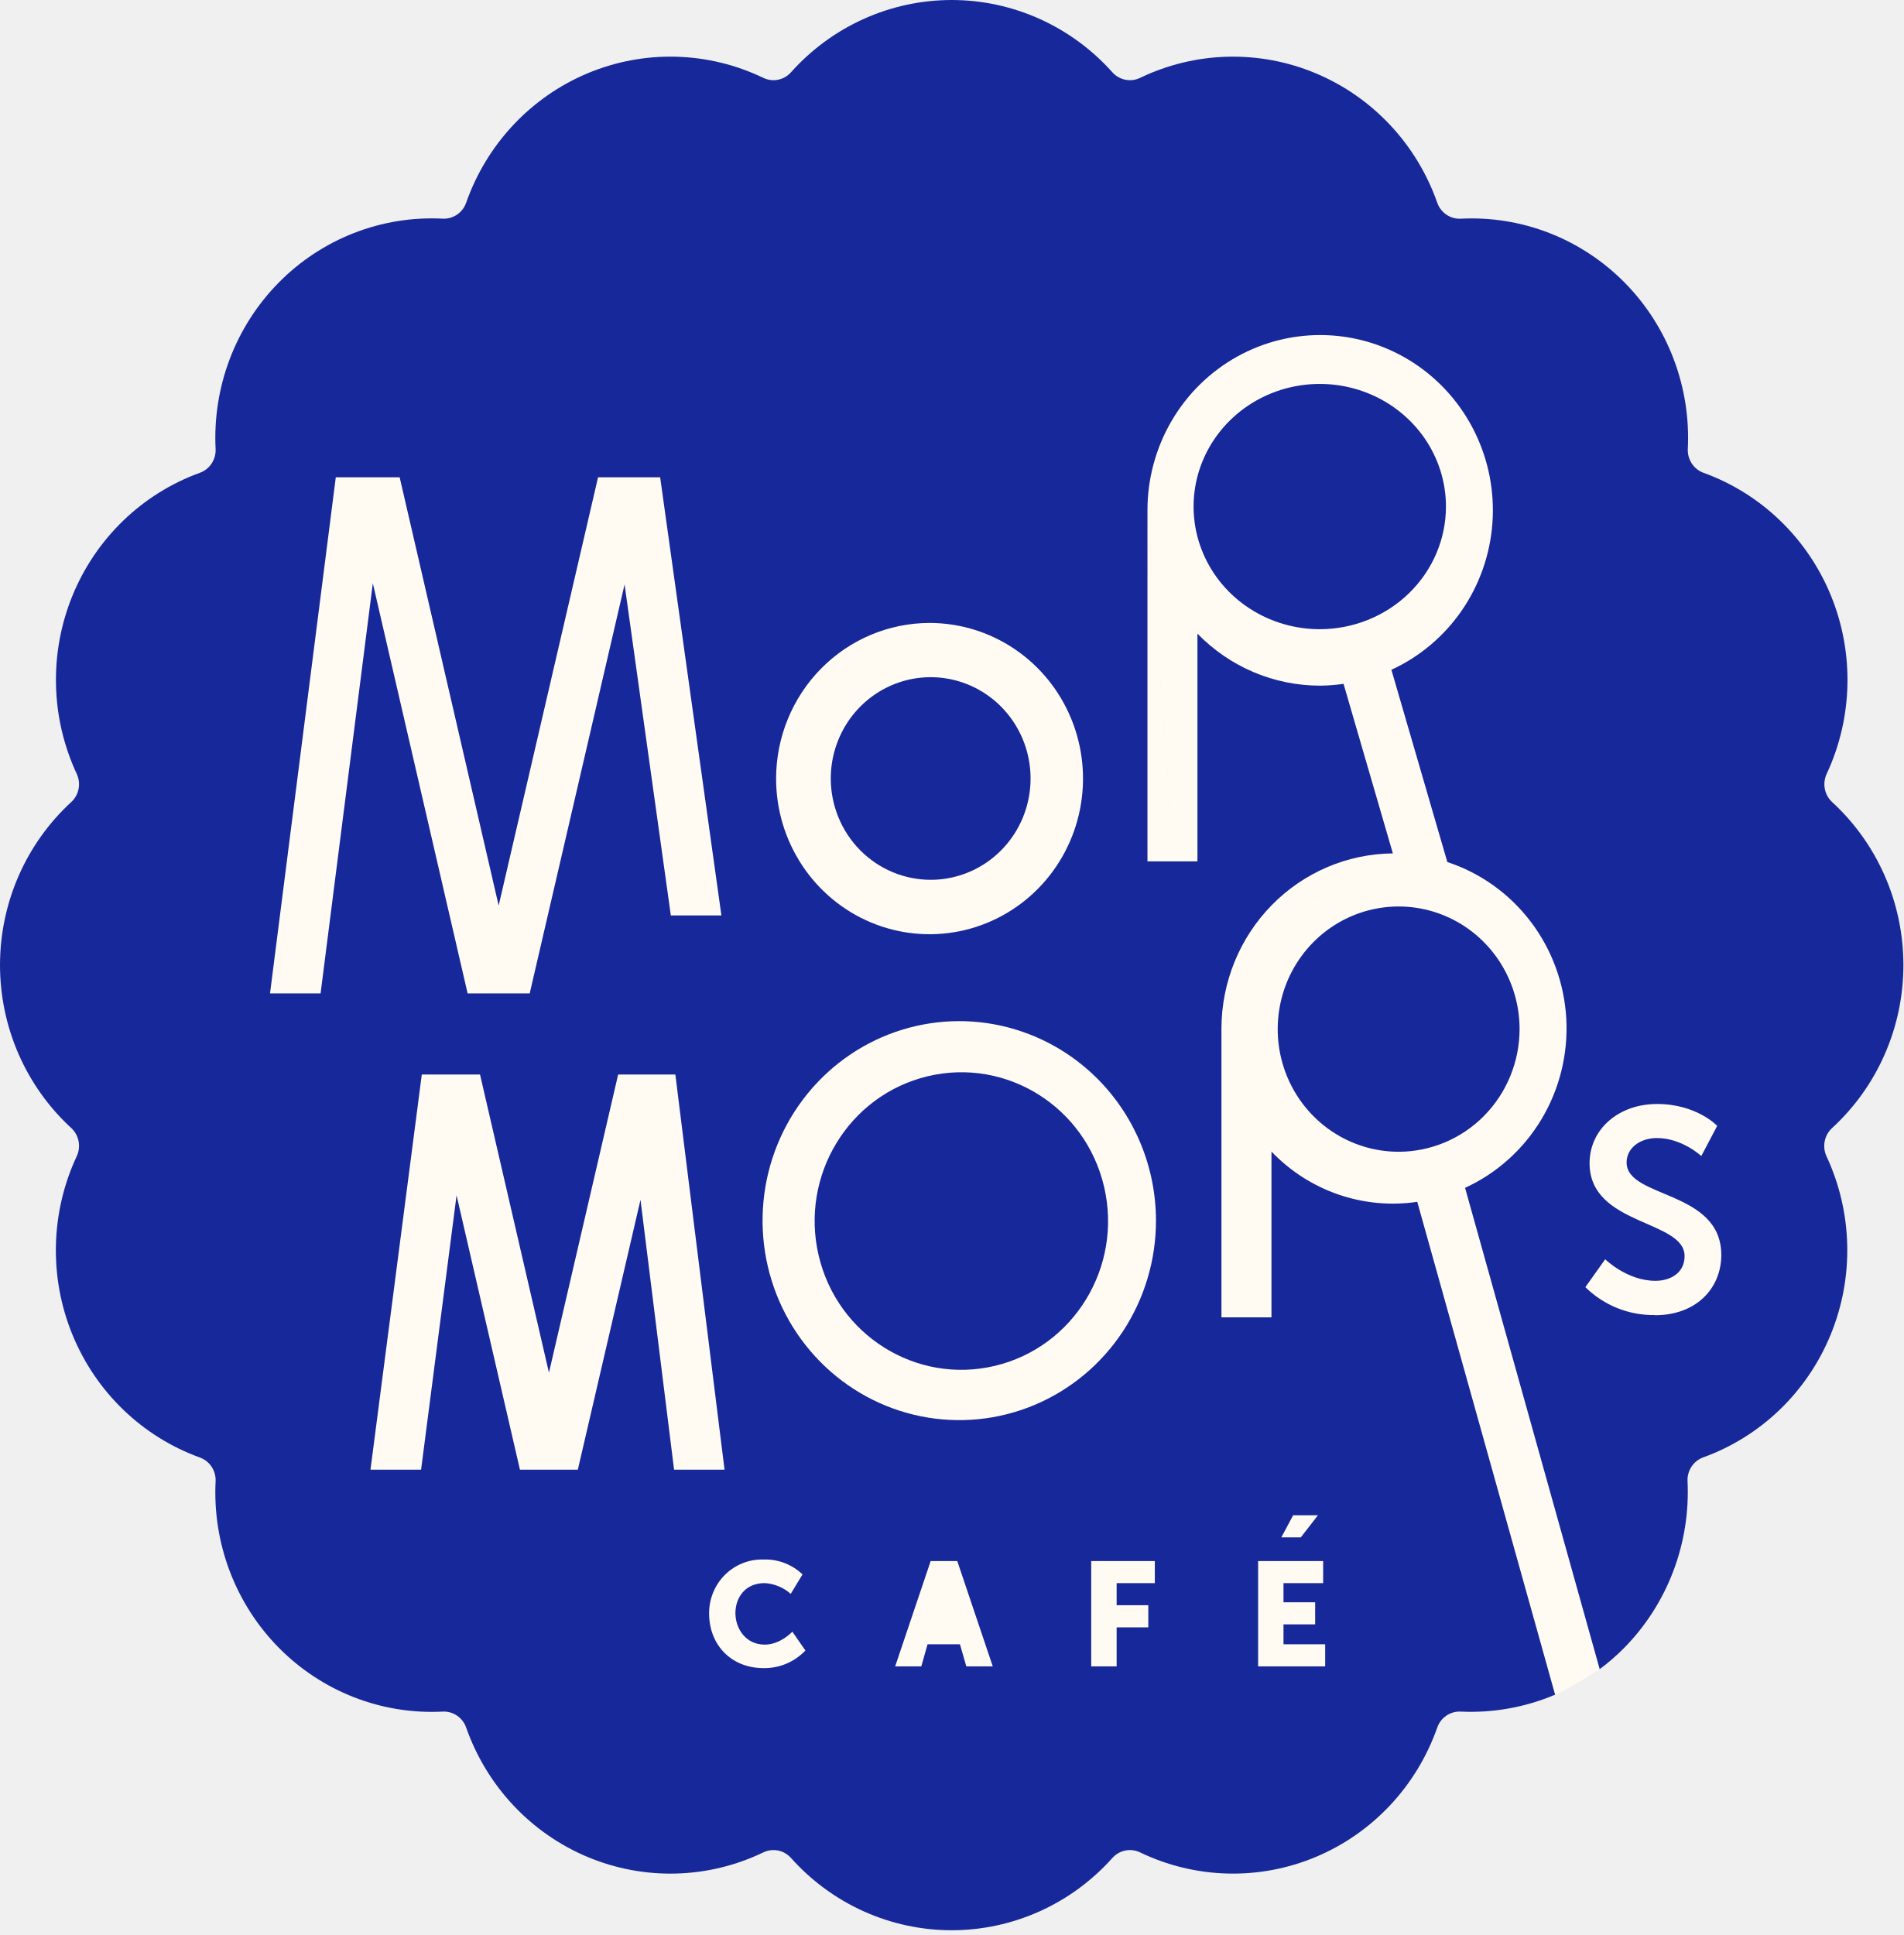
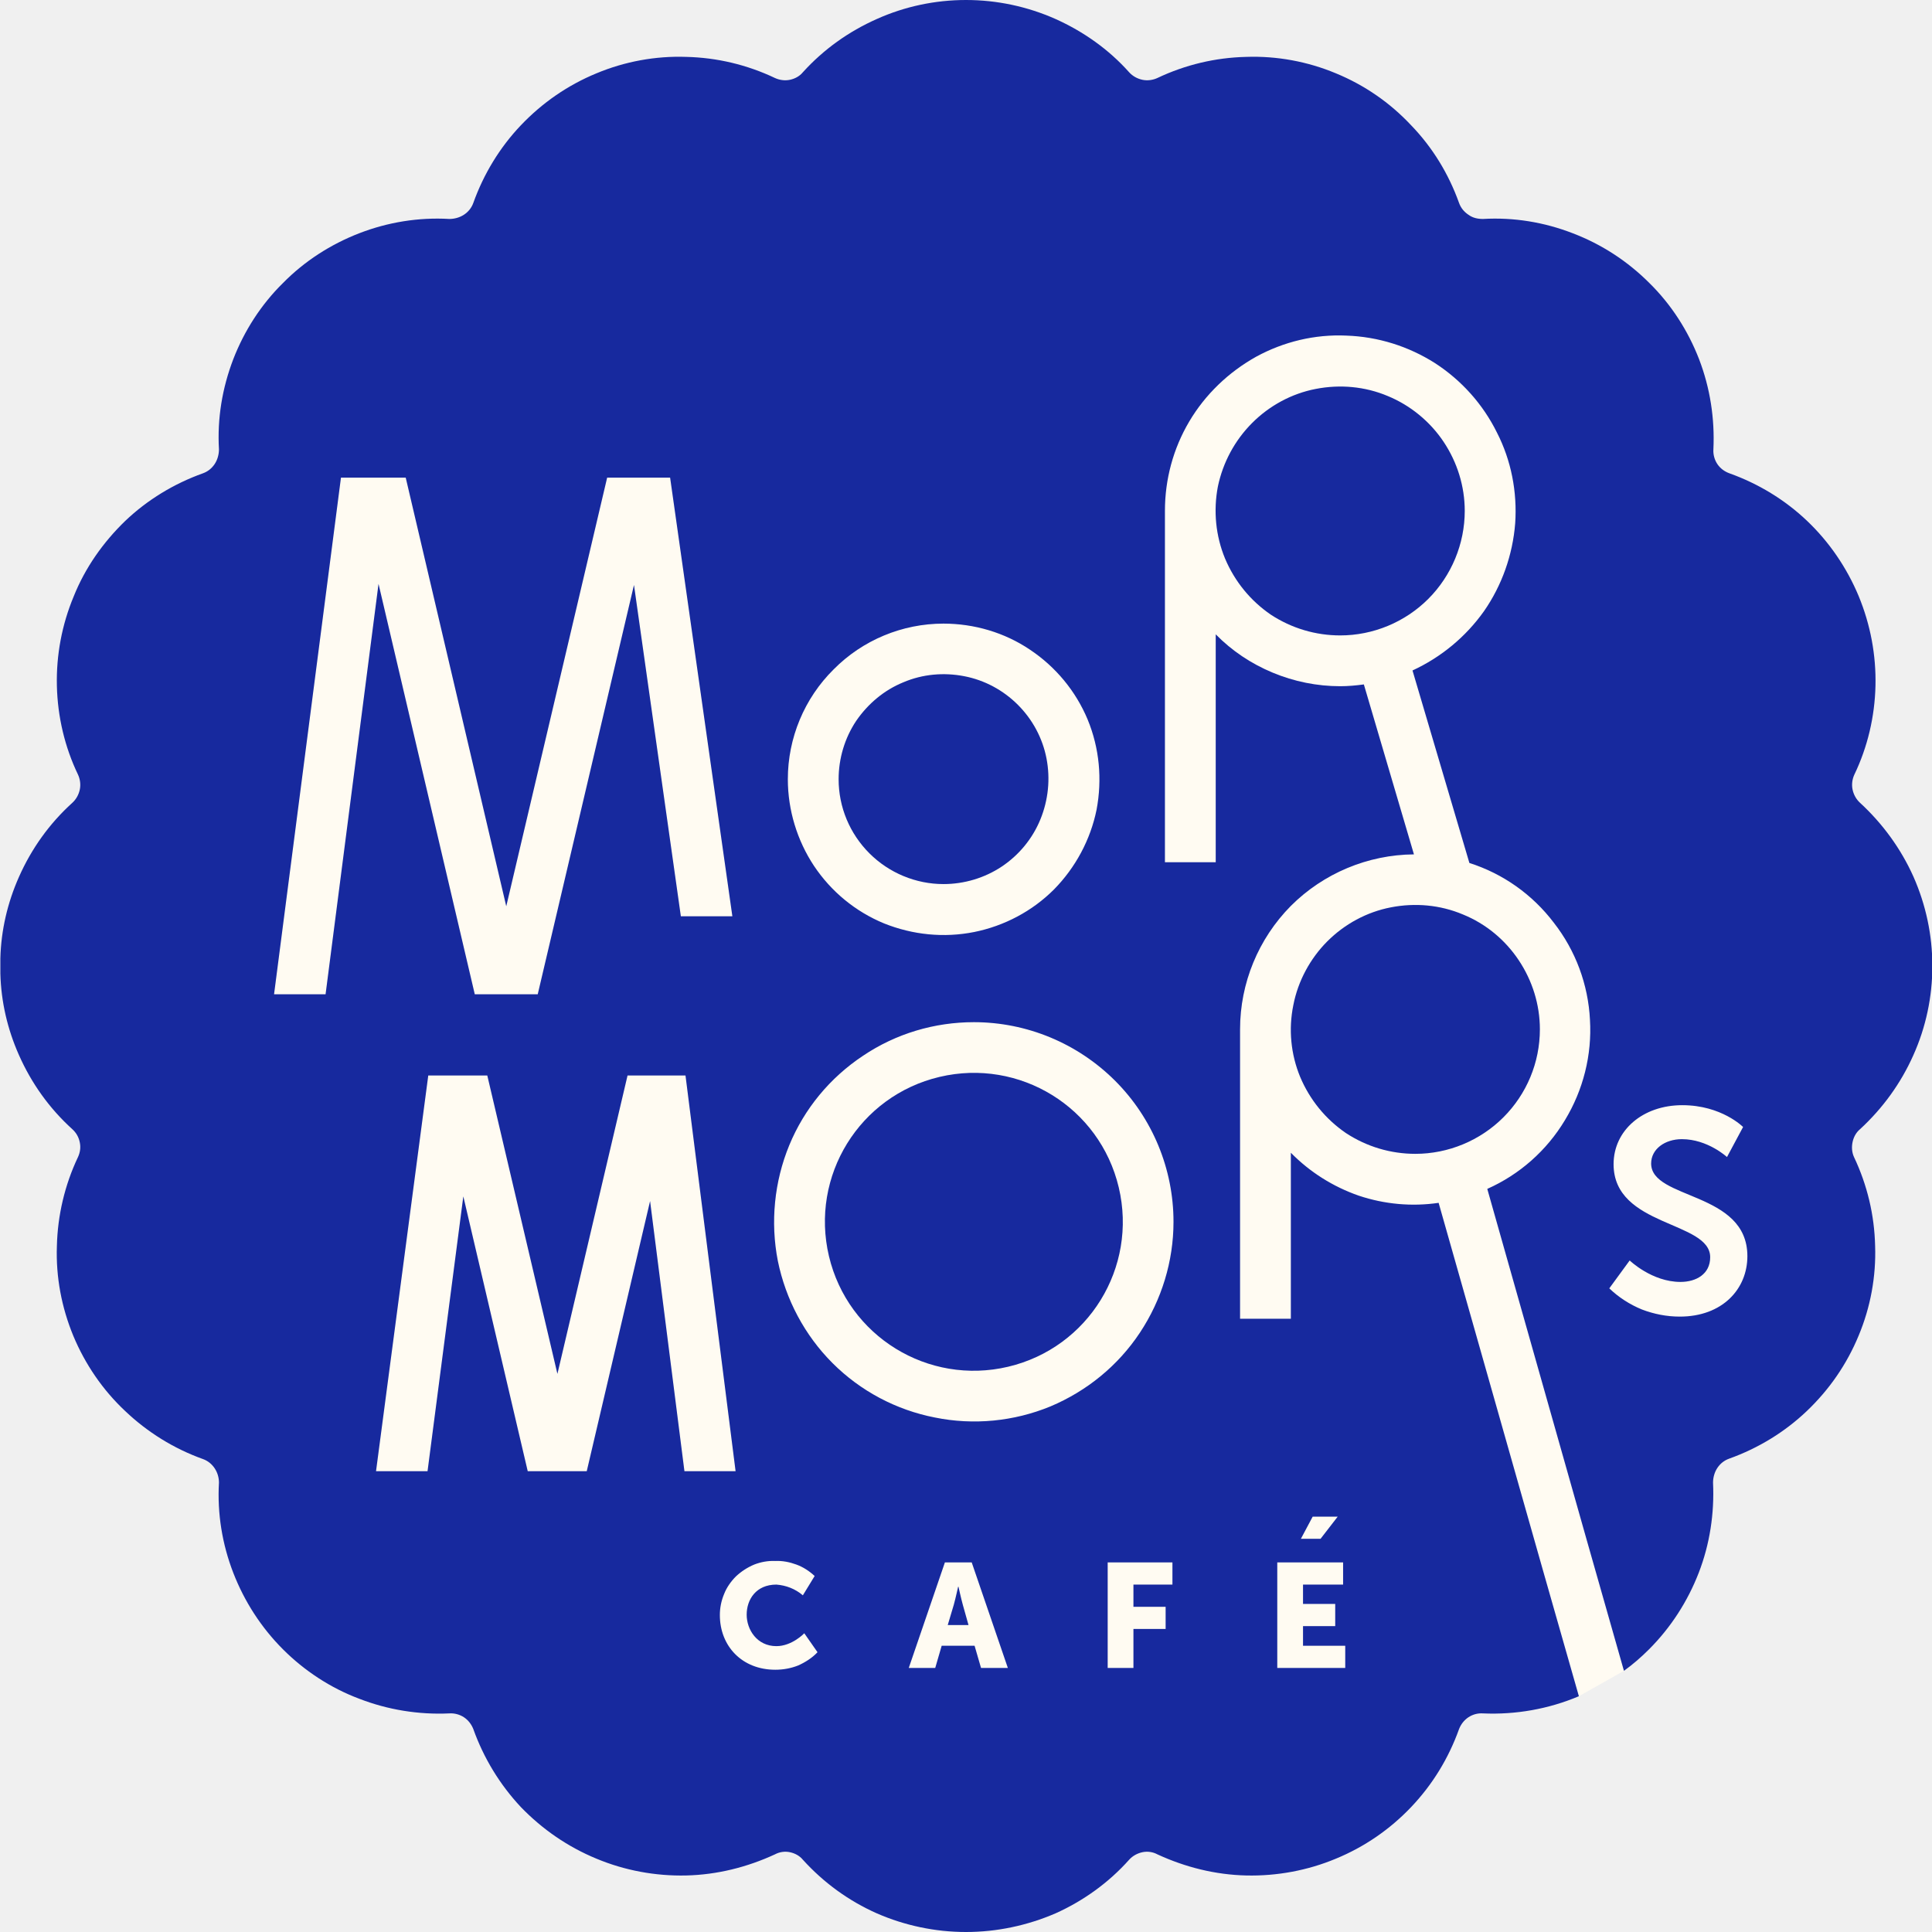
- <svg xmlns="http://www.w3.org/2000/svg" width="362" height="368" viewBox="0 0 362 368" fill="none">
-   <path d="M348.446 214.526C352.714 210.606 356.125 205.823 358.46 200.485C360.794 195.147 362 189.372 362 183.532C362 177.693 360.794 171.918 358.46 166.58C356.125 161.241 352.714 156.458 348.446 152.538C347.732 151.877 347.245 151.001 347.057 150.039C346.869 149.077 346.989 148.079 347.4 147.192C349.866 141.912 351.213 136.167 351.354 130.327C351.496 124.487 350.43 118.681 348.223 113.285C346.017 107.889 342.72 103.021 338.545 98.996C334.37 94.971 329.41 91.879 323.984 89.917C323.072 89.586 322.29 88.967 321.752 88.15C321.215 87.334 320.95 86.364 320.998 85.383C321.289 79.554 320.372 73.728 318.305 68.281C316.238 62.834 313.068 57.887 308.999 53.76C304.929 49.633 300.051 46.418 294.68 44.322C289.309 42.226 283.565 41.295 277.817 41.591C276.849 41.641 275.891 41.371 275.085 40.824C274.28 40.277 273.67 39.481 273.346 38.554C271.411 33.048 268.359 28.014 264.387 23.777C260.415 19.541 255.611 16.196 250.285 13.958C244.96 11.72 239.231 10.64 233.469 10.786C227.706 10.932 222.038 12.302 216.829 14.806C215.955 15.228 214.97 15.352 214.02 15.161C213.071 14.97 212.207 14.473 211.557 13.746C207.692 9.417 202.976 5.958 197.712 3.591C192.448 1.223 186.754 0 180.996 0C175.238 0 169.544 1.223 164.28 3.591C159.016 5.958 154.3 9.417 150.435 13.746C149.787 14.474 148.925 14.971 147.976 15.162C147.028 15.353 146.044 15.228 145.171 14.806C139.963 12.3 134.294 10.93 128.531 10.783C122.768 10.636 117.039 11.716 111.713 13.954C106.387 16.192 101.584 19.538 97.612 23.775C93.64 28.012 90.588 33.047 88.654 38.554C88.33 39.48 87.72 40.275 86.914 40.821C86.109 41.367 85.151 41.634 84.183 41.583C78.435 41.287 72.689 42.217 67.318 44.314C61.946 46.41 57.068 49.627 52.998 53.755C48.929 57.883 45.758 62.83 43.692 68.278C41.626 73.727 40.71 79.554 41.003 85.383C41.05 86.365 40.784 87.336 40.245 88.152C39.705 88.969 38.921 89.588 38.008 89.917C32.584 91.881 27.625 94.975 23.452 99C19.278 103.025 15.983 107.893 13.777 113.289C11.572 118.685 10.506 124.489 10.648 130.329C10.789 136.168 12.136 141.912 14.6 147.192C15.013 148.08 15.133 149.079 14.944 150.042C14.754 151.004 14.264 151.88 13.546 152.538C9.28 156.46 5.871 161.243 3.538 166.581C1.205 171.919 0 177.693 0 183.532C0 189.371 1.205 195.145 3.538 200.483C5.871 205.821 9.28 210.605 13.546 214.526C14.262 215.186 14.752 216.061 14.941 217.023C15.131 217.986 15.012 218.985 14.6 219.873C12.13 225.154 10.779 230.903 10.634 236.746C10.49 242.59 11.554 248.4 13.76 253.8C15.966 259.201 19.263 264.073 23.44 268.101C27.616 272.13 32.579 275.226 38.008 277.19C38.922 277.518 39.707 278.137 40.246 278.953C40.786 279.77 41.051 280.742 41.003 281.724C40.711 287.553 41.628 293.379 43.695 298.826C45.762 304.273 48.932 309.22 53.002 313.347C57.071 317.474 61.949 320.689 67.32 322.785C72.691 324.881 78.436 325.812 84.183 325.516C85.15 325.466 86.108 325.734 86.913 326.279C87.718 326.825 88.329 327.619 88.654 328.544C90.588 334.052 93.64 339.086 97.612 343.324C101.584 347.561 106.387 350.907 111.713 353.145C117.039 355.382 122.768 356.463 128.531 356.316C134.294 356.169 139.963 354.798 145.171 352.292C146.044 351.87 147.028 351.746 147.976 351.937C148.925 352.128 149.787 352.625 150.435 353.353C154.3 357.681 159.016 361.141 164.28 363.508C169.544 365.875 175.238 367.099 180.996 367.099C186.754 367.099 192.448 365.875 197.712 363.508C202.976 361.141 207.692 357.681 211.557 353.353C212.207 352.625 213.071 352.129 214.02 351.938C214.97 351.747 215.955 351.871 216.829 352.292C222.038 354.797 227.706 356.167 233.469 356.313C239.231 356.459 244.96 355.378 250.285 353.141C255.611 350.903 260.415 347.558 264.387 343.321C268.359 339.085 271.411 334.051 273.346 328.544C273.67 327.618 274.28 326.823 275.086 326.278C275.892 325.732 276.849 325.465 277.817 325.516C283.796 325.792 289.761 324.759 295.307 322.487C295.458 322.426 295.609 322.363 295.759 322.299L295.755 322.286L269.542 228.565C264.504 229.312 259.364 228.835 254.543 227.173C249.723 225.512 245.361 222.714 241.815 219.009V250.533H232.3V195.594C232.317 186.809 235.75 178.386 241.854 172.152C247.958 165.919 263.962 177.18 272.624 177.102L255.522 130.056C254.047 130.27 252.559 130.385 251.068 130.399C246.727 130.402 242.428 129.529 238.423 127.831C234.417 126.134 230.784 123.645 227.736 120.509V163.813L222.81 157.328L218.23 97.086C218.22 91.097 219.802 85.216 222.81 80.063C225.819 74.909 230.141 70.673 235.323 67.801C240.505 64.928 246.354 63.526 252.256 63.741C258.157 63.956 263.893 65.78 268.858 69.022C273.823 72.264 277.835 76.804 280.471 82.163C283.107 87.522 284.269 93.503 283.836 99.476C283.402 105.449 281.389 111.193 278.008 116.103C274.627 121.013 270.004 124.909 264.624 127.379L275.261 163.942C281.557 166.015 287.088 169.972 291.125 175.292C295.163 180.612 297.52 187.047 297.885 193.75C298.25 200.454 296.606 207.112 293.171 212.851C289.735 218.59 284.668 223.14 278.635 225.904L304.229 317.414L304.236 317.44C305.909 316.204 307.483 314.837 308.943 313.351C313.004 309.211 316.169 304.258 318.236 298.808C320.303 293.358 321.226 287.531 320.947 281.698C320.899 280.718 321.164 279.747 321.702 278.931C322.239 278.115 323.022 277.495 323.933 277.164C329.363 275.201 334.327 272.106 338.504 268.078C342.681 264.049 345.98 259.178 348.186 253.777C350.393 248.376 351.458 242.566 351.314 236.722C351.17 230.878 349.819 225.129 347.35 219.847C346.95 218.957 346.841 217.961 347.039 217.004C347.236 216.047 347.729 215.179 348.446 214.526Z" fill="#FFFBF2" />
-   <path d="M269.542 228.565L295.755 322.286C297.605 321.55 301.625 319.158 304.229 317.414L278.635 225.904C284.668 223.14 289.735 218.59 293.171 212.851C296.606 207.112 298.25 200.454 297.885 193.75C297.52 187.047 295.163 180.612 291.125 175.292C287.088 169.972 281.557 166.015 275.261 163.942L264.624 127.379C270.004 124.909 274.627 121.013 278.008 116.103C281.389 111.193 283.402 105.449 283.836 99.476C284.269 93.503 283.107 87.522 280.471 82.163C277.835 76.804 273.823 72.264 268.858 69.022C263.893 65.78 258.157 63.956 252.256 63.741C246.354 63.526 240.505 64.928 235.323 67.801C230.141 70.673 225.819 74.909 222.81 80.063C219.802 85.216 218.22 91.097 218.23 97.086L222.81 157.328L227.736 163.813V120.509C230.784 123.645 234.417 126.134 238.423 127.831C242.428 129.529 246.727 130.402 251.068 130.399C252.559 130.385 254.047 130.27 255.522 130.056L272.624 177.102C263.962 177.18 247.958 165.919 241.854 172.152C235.75 178.386 232.317 186.809 232.3 195.594V250.533H241.815V219.009C245.361 222.714 249.723 225.512 254.543 227.173C259.364 228.835 264.504 229.312 269.542 228.565Z" fill="#FFFBF2" />
-   <path d="M289 195.718C289 191.105 287.651 186.596 285.124 182.76C282.597 178.925 279.004 175.935 274.802 174.17C270.599 172.405 265.975 171.943 261.513 172.843C257.051 173.743 252.953 175.964 249.737 179.226C246.52 182.488 244.329 186.644 243.442 191.168C242.554 195.693 243.01 200.382 244.751 204.644C246.492 208.906 249.44 212.549 253.222 215.112C257.004 217.675 261.451 219.042 266 219.042C272.098 219.036 277.944 216.576 282.256 212.204C286.568 207.831 288.993 201.902 289 195.718Z" fill="#17299A" />
-   <path d="M275 96.33C274.998 91.717 273.589 87.209 270.951 83.374C268.313 79.54 264.564 76.552 260.178 74.787C255.793 73.023 250.967 72.563 246.312 73.464C241.658 74.365 237.382 76.587 234.026 79.849C230.671 83.111 228.386 87.267 227.461 91.791C226.535 96.315 227.011 101.005 228.828 105.266C230.644 109.527 233.721 113.17 237.667 115.732C241.614 118.295 246.254 119.662 251 119.662C257.365 119.658 263.468 117.198 267.969 112.823C272.469 108.448 274.998 102.516 275 96.33Z" fill="#17299A" />
-   <path d="M177 167.324C180.758 167.324 184.431 166.194 187.556 164.077C190.68 161.96 193.116 158.951 194.554 155.43C195.992 151.909 196.368 148.035 195.635 144.298C194.902 140.56 193.092 137.127 190.435 134.432C187.778 131.738 184.392 129.903 180.707 129.159C177.021 128.416 173.201 128.797 169.729 130.256C166.257 131.714 163.29 134.184 161.202 137.352C159.114 140.521 158 144.246 158 148.057C158.004 153.165 160.007 158.064 163.57 161.676C167.132 165.289 171.962 167.32 177 167.324Z" fill="#17299A" />
-   <path d="M189.243 259.753C204.239 256.164 213.526 240.927 209.987 225.72C206.448 210.513 191.422 201.095 176.427 204.684C161.431 208.273 152.144 223.51 155.683 238.717C159.222 253.924 174.248 263.342 189.243 259.753Z" fill="#17299A" />
-   <path d="M348.446 214.526C352.714 210.606 356.125 205.823 358.46 200.485C360.794 195.147 362 189.372 362 183.532C362 177.693 360.794 171.918 358.46 166.58C356.125 161.241 352.714 156.458 348.446 152.538C347.732 151.877 347.245 151.001 347.057 150.039C346.869 149.077 346.989 148.079 347.4 147.192C349.866 141.912 351.213 136.167 351.354 130.327C351.496 124.487 350.43 118.681 348.223 113.285C346.017 107.889 342.72 103.021 338.545 98.996C334.37 94.971 329.41 91.879 323.984 89.917C323.072 89.586 322.29 88.967 321.752 88.15C321.215 87.334 320.95 86.364 320.998 85.383C321.289 79.554 320.372 73.728 318.305 68.281C316.238 62.834 313.068 57.887 308.999 53.76C304.929 49.633 300.051 46.418 294.68 44.322C289.309 42.226 283.565 41.295 277.817 41.591C276.849 41.641 275.891 41.371 275.085 40.824C274.28 40.277 273.67 39.481 273.346 38.554C271.411 33.048 268.359 28.014 264.387 23.777C260.415 19.541 255.611 16.196 250.285 13.958C244.96 11.72 239.231 10.64 233.469 10.786C227.706 10.932 222.038 12.302 216.829 14.806C215.955 15.228 214.97 15.352 214.02 15.161C213.071 14.97 212.207 14.473 211.557 13.746C207.692 9.417 202.976 5.958 197.712 3.591C192.448 1.223 186.754 0 180.996 0C175.238 0 169.544 1.223 164.28 3.591C159.016 5.958 154.3 9.417 150.435 13.746C149.787 14.474 148.925 14.971 147.976 15.162C147.028 15.353 146.044 15.228 145.171 14.806C139.963 12.3 134.294 10.93 128.531 10.783C122.768 10.636 117.039 11.716 111.713 13.954C106.387 16.192 101.584 19.538 97.612 23.775C93.64 28.012 90.588 33.047 88.654 38.554C88.33 39.48 87.72 40.275 86.914 40.821C86.109 41.367 85.151 41.634 84.183 41.583C78.435 41.287 72.689 42.217 67.318 44.314C61.946 46.41 57.068 49.627 52.998 53.755C48.929 57.883 45.758 62.83 43.692 68.278C41.626 73.727 40.71 79.554 41.003 85.383C41.05 86.365 40.784 87.336 40.245 88.152C39.705 88.969 38.921 89.588 38.008 89.917C32.584 91.881 27.625 94.975 23.452 99C19.278 103.025 15.983 107.893 13.777 113.289C11.572 118.685 10.506 124.489 10.648 130.329C10.789 136.168 12.136 141.912 14.6 147.192C15.013 148.08 15.133 149.079 14.944 150.042C14.754 151.004 14.264 151.88 13.546 152.538C9.28 156.46 5.871 161.243 3.538 166.581C1.205 171.919 0 177.693 0 183.532C0 189.371 1.205 195.145 3.538 200.483C5.871 205.821 9.28 210.605 13.546 214.526C14.262 215.186 14.752 216.061 14.941 217.023C15.131 217.986 15.012 218.985 14.6 219.873C12.13 225.154 10.779 230.903 10.634 236.746C10.49 242.59 11.554 248.4 13.76 253.8C15.966 259.201 19.263 264.073 23.44 268.101C27.616 272.13 32.579 275.226 38.008 277.19C38.922 277.518 39.707 278.137 40.246 278.953C40.786 279.77 41.051 280.742 41.003 281.724C40.711 287.553 41.628 293.379 43.695 298.826C45.762 304.273 48.932 309.22 53.002 313.347C57.071 317.474 61.949 320.689 67.32 322.785C72.691 324.881 78.436 325.812 84.183 325.516C85.15 325.466 86.108 325.734 86.913 326.279C87.718 326.825 88.329 327.619 88.654 328.544C90.588 334.052 93.64 339.086 97.612 343.324C101.584 347.561 106.387 350.907 111.713 353.145C117.039 355.382 122.768 356.463 128.531 356.316C134.294 356.169 139.963 354.798 145.171 352.292C146.044 351.87 147.028 351.746 147.976 351.937C148.925 352.128 149.787 352.625 150.435 353.353C154.3 357.681 159.016 361.141 164.28 363.508C169.544 365.875 175.238 367.099 180.996 367.099C186.754 367.099 192.448 365.875 197.712 363.508C202.976 361.141 207.692 357.681 211.557 353.353C212.207 352.625 213.071 352.129 214.02 351.938C214.97 351.747 215.955 351.871 216.829 352.292C222.038 354.797 227.706 356.167 233.469 356.313C239.231 356.459 244.96 355.378 250.285 353.141C255.611 350.903 260.415 347.558 264.387 343.321C268.359 339.085 271.411 334.051 273.346 328.544C273.67 327.618 274.28 326.823 275.086 326.278C275.892 325.732 276.849 325.465 277.817 325.516C283.958 325.8 290.086 324.701 295.759 322.299L269.542 228.565C264.504 229.312 259.364 228.835 254.543 227.173C249.723 225.512 245.361 222.714 241.815 219.009V250.533H232.3V195.594C232.317 186.809 235.75 178.386 241.854 172.152C247.958 165.919 256.24 162.378 264.902 162.299L255.522 130.056C254.047 130.27 252.559 130.385 251.068 130.399C246.727 130.402 242.428 129.529 238.423 127.831C234.417 126.134 230.784 123.645 227.736 120.509V163.813L218.23 163.813L218.23 97.086C218.22 91.097 219.802 85.216 222.81 80.063C225.819 74.909 230.141 70.673 235.323 67.801C240.505 64.928 246.354 63.526 252.256 63.741C258.157 63.956 263.893 65.78 268.858 69.022C273.823 72.264 277.835 76.804 280.471 82.163C283.107 87.522 284.269 93.503 283.836 99.476C283.402 105.449 281.389 111.193 278.008 116.103C274.627 121.013 270.004 124.909 264.624 127.379L275.261 163.942C281.557 166.015 287.088 169.972 291.125 175.292C295.163 180.612 297.52 187.047 297.885 193.75C298.25 200.454 296.606 207.112 293.171 212.851C289.735 218.59 284.668 223.14 278.635 225.904L304.236 317.44C305.909 316.204 307.483 314.837 308.943 313.351C313.004 309.211 316.169 304.258 318.236 298.808C320.303 293.358 321.226 287.531 320.947 281.698C320.899 280.718 321.164 279.747 321.702 278.931C322.239 278.115 323.022 277.495 323.933 277.164C329.363 275.201 334.327 272.106 338.504 268.078C342.681 264.049 345.98 259.178 348.186 253.777C350.393 248.376 351.458 242.566 351.314 236.722C351.17 230.878 349.819 225.129 347.35 219.847C346.95 218.957 346.841 217.961 347.039 217.004C347.236 216.047 347.729 215.179 348.446 214.526ZM245.931 288.183H250.647L247.391 292.383H243.687L245.931 288.183ZM239.276 296.883H251.642V301.083H244.101V304.728H250.124V308.928H244.101V312.709H252.03V316.91H239.276V296.883ZM176.761 118.473C182.535 118.468 188.18 120.2 192.983 123.449C197.786 126.698 201.531 131.319 203.744 136.728C205.957 142.136 206.539 148.088 205.415 153.831C204.292 159.575 201.514 164.851 197.433 168.994C193.353 173.136 188.152 175.957 182.49 177.102C176.828 178.246 170.958 177.661 165.623 175.422C160.289 173.182 155.729 169.388 152.521 164.52C149.313 159.652 147.6 153.928 147.6 148.073C147.609 140.23 150.684 132.71 156.15 127.162C161.616 121.613 169.028 118.489 176.761 118.473ZM51.353 188.922L63.862 90.773H76.009L94.837 172.223L113.741 90.773H125.55L137.199 174.096H127.583L118.785 111.15L100.742 188.922H88.932L70.906 110.919L60.969 188.922H51.353ZM121.813 228.18L109.894 279.508H98.886L86.832 227.324L80.084 279.508H70.459L80.219 204.355H91.294L104.403 261.056L117.562 204.355H128.444L137.798 279.508H128.199L121.813 228.18ZM145.221 317.243C139.038 317.243 134.863 312.795 134.863 306.858C134.852 305.486 135.114 304.127 135.634 302.86C136.154 301.594 136.92 300.447 137.887 299.489C138.855 298.53 140.003 297.78 141.263 297.282C142.523 296.784 143.87 296.549 145.221 296.592C146.579 296.545 147.933 296.771 149.204 297.257C150.475 297.743 151.639 298.479 152.628 299.424L150.384 303.119C149.005 301.902 147.266 301.182 145.441 301.075C141.662 301.075 139.865 303.898 139.865 306.789C139.865 309.681 141.797 312.778 145.441 312.778C148.427 312.778 150.696 310.314 150.696 310.314L153.176 313.898C152.145 314.977 150.908 315.83 149.54 316.405C148.172 316.98 146.702 317.265 145.221 317.243ZM183.78 316.91L182.565 312.709H176.407L175.218 316.91H170.249L176.998 296.883H182.059L188.807 316.91H183.78ZM219.63 301.083H212.367V305.284H218.39V309.493H212.367V316.91H207.534V296.883H219.63V301.083ZM219.849 232.132C219.851 239.637 217.658 246.973 213.548 253.214C209.438 259.454 203.595 264.318 196.759 267.191C189.922 270.064 182.4 270.816 175.142 269.352C167.884 267.889 161.217 264.275 155.985 258.968C150.752 253.662 147.189 246.901 145.746 239.54C144.303 232.18 145.044 224.55 147.877 217.617C150.709 210.684 155.506 204.759 161.659 200.591C167.813 196.422 175.047 194.198 182.447 194.2C192.369 194.211 201.881 198.216 208.894 205.335C215.907 212.453 219.847 222.104 219.849 232.166V232.132ZM314.722 250.097C312.284 250.136 309.863 249.688 307.596 248.778C305.33 247.868 303.262 246.514 301.512 244.793L305.283 239.489C305.283 239.489 309.433 243.587 314.831 243.587C317.742 243.587 320.382 242.055 320.382 238.89C320.382 231.944 302.313 233.141 302.313 221.225C302.313 214.766 307.813 209.958 315.152 209.958C322.702 209.958 326.582 214.116 326.582 214.116L323.562 219.856C323.562 219.856 319.901 216.434 315.127 216.434C311.887 216.434 309.357 218.342 309.357 221.079C309.357 227.966 327.366 226.272 327.366 238.693C327.341 244.938 322.702 250.131 314.722 250.131V250.097Z" fill="#17299A" />
+ <svg xmlns="http://www.w3.org/2000/svg" width="54" height="54" viewBox="0 0 54 54" fill="none">
+   <g clip-path="url(#clip0_280_16)">
+     <path d="M21.7 46.01C21.16 46.01 20.87 45.56 20.87 45.13C20.87 44.7 21.13 44.29 21.7 44.29C21.97 44.31 22.23 44.41 22.44 44.59L22.77 44.05C22.62 43.91 22.45 43.8 22.26 43.73C22.07 43.66 21.87 43.62 21.67 43.63C21.46 43.62 21.26 43.66 21.08 43.73C20.89 43.81 20.72 43.92 20.57 44.06C20.43 44.2 20.31 44.37 20.24 44.55C20.16 44.74 20.12 44.94 20.12 45.14C20.12 46.01 20.74 46.67 21.67 46.67C21.89 46.67 22.11 46.63 22.31 46.55C22.51 46.46 22.7 46.34 22.85 46.18L22.48 45.65C22.48 45.65 22.14 46.01 21.7 46.01Z" fill="#FFFBF2" />
+     <path d="M19.16 30.06H17.54L15.58 38.4L13.62 30.06H11.97L10.51 41.12H11.95L12.95 33.44L14.75 41.12H16.4L18.17 33.57L19.13 41.12H20.56L19.16 30.06Z" fill="#FFFBF2" />
+     <path d="M13.27 27.79H15.03L17.72 16.35L19.03 25.61H20.47L18.73 13.35H16.97L14.15 25.33L11.34 13.35H9.53L7.66 27.79H9.1L10.58 16.32L13.27 27.79Z" fill="#FFFBF2" />
+     <path d="M24.71 25.81C25.51 26.13 26.38 26.22 27.23 26.05C28.07 25.88 28.85 25.47 29.46 24.86C30.06 24.25 30.48 23.47 30.65 22.63C30.81 21.78 30.73 20.91 30.4 20.11C30.07 19.32 29.51 18.64 28.79 18.16C28.08 17.68 27.23 17.43 26.37 17.43C25.22 17.43 24.11 17.89 23.3 18.71C22.48 19.52 22.02 20.63 22.02 21.78C22.02 22.64 22.28 23.49 22.75 24.2C23.23 24.92 23.91 25.48 24.71 25.81ZM23.93 20.15C24.25 19.67 24.71 19.29 25.25 19.07C25.79 18.85 26.38 18.79 26.95 18.9C27.52 19.01 28.04 19.29 28.45 19.7C28.86 20.11 29.14 20.63 29.25 21.2C29.36 21.77 29.31 22.36 29.08 22.9C28.86 23.44 28.48 23.89 28 24.22C27.52 24.54 26.95 24.71 26.37 24.71C25.59 24.71 24.85 24.4 24.3 23.85C23.75 23.3 23.44 22.55 23.44 21.78C23.44 21.2 23.61 20.63 23.93 20.15Z" fill="#FFFBF2" />
+     <path d="M37.39 42.39H36.69L36.36 43.01H36.91L37.39 42.39Z" fill="#FFFBF2" />
+     <path d="M37.6 46H36.42V45.45H37.32V44.83H36.42V44.29H37.54V43.67H35.7V46.62H37.6V46Z" fill="#FFFBF2" />
+     <path d="M26.41 43.67L25.4 46.62H26.14L26.32 46H27.24L27.42 46.62H28.17L27.16 43.67H26.41ZM26.49 45.42L26.66 44.85C26.71 44.67 26.78 44.35 26.78 44.35C26.78 44.35 26.85 44.67 26.9 44.85L27.06 45.42H26.48H26.49Z" fill="#FFFBF2" />
+     <path d="M27.22 28.57C26.12 28.57 25.04 28.89 24.12 29.51C23.2 30.12 22.48 30.99 22.06 32.01C21.64 33.03 21.53 34.16 21.74 35.24C21.96 36.32 22.49 37.32 23.27 38.1C24.05 38.88 25.05 39.41 26.13 39.62C27.21 39.84 28.34 39.73 29.36 39.31C30.38 38.88 31.25 38.17 31.86 37.25C32.47 36.33 32.8 35.25 32.8 34.15C32.8 32.67 32.21 31.25 31.17 30.21C30.12 29.16 28.7 28.57 27.22 28.57ZM28.17 38.2C25.93 38.73 23.69 37.34 23.16 35.11C22.63 32.87 24.02 30.63 26.25 30.1C28.49 29.57 30.73 30.96 31.26 33.19C31.79 35.43 30.4 37.67 28.17 38.2Z" fill="#FFFBF2" />
+     <path d="M46.15 32.52C46.15 32.12 46.53 31.84 47.01 31.84C47.73 31.84 48.27 32.34 48.27 32.34L48.72 31.5C48.72 31.5 48.14 30.89 47.02 30.89C45.9 30.89 45.1 31.59 45.1 32.54C45.1 34.3 47.8 34.12 47.8 35.14C47.8 35.61 47.41 35.83 46.97 35.83C46.17 35.83 45.55 35.23 45.55 35.23L44.98 36.01C45.24 36.26 45.55 36.46 45.89 36.6C46.23 36.73 46.59 36.8 46.95 36.79C48.14 36.8 48.84 36.03 48.84 35.11C48.84 33.29 46.15 33.54 46.15 32.52Z" fill="#FFFBF2" />
+     <path d="M30.96 46.62H31.68V45.53H32.58V44.91H31.68V44.29H32.77V43.67H30.96V46.62Z" fill="#FFFBF2" />
+     <path d="M41.57 33.23C42.47 32.83 43.23 32.16 43.74 31.31C44.25 30.47 44.5 29.49 44.44 28.5C44.39 27.52 44.04 26.57 43.43 25.79C42.83 25 42.01 24.42 41.07 24.12L39.48 18.74C40.28 18.37 40.97 17.8 41.48 17.08C41.98 16.36 42.28 15.51 42.35 14.63C42.41 13.75 42.24 12.87 41.84 12.09C41.45 11.3 40.85 10.63 40.11 10.15C39.37 9.68 38.52 9.41 37.63 9.38C36.75 9.34 35.88 9.55 35.11 9.97C34.34 10.4 33.69 11.02 33.24 11.78C32.79 12.54 32.56 13.4 32.56 14.28V24.1H33.98V17.73C34.43 18.19 34.97 18.55 35.57 18.8C36.17 19.05 36.81 19.18 37.46 19.18C37.68 19.18 37.9 19.16 38.12 19.13L39.52 23.88C38.23 23.89 36.99 24.41 36.08 25.32C35.17 26.24 34.66 27.48 34.66 28.77V36.86H36.08V32.22C36.61 32.76 37.26 33.17 37.98 33.42C38.7 33.66 39.46 33.73 40.21 33.62L43.12 43.87L44.13 47.41L45.39 46.7L44.34 43.01L41.57 33.23ZM37.46 17.76C36.77 17.76 36.1 17.56 35.52 17.18C34.95 16.79 34.51 16.25 34.24 15.61C33.98 14.98 33.91 14.28 34.04 13.6C34.18 12.93 34.51 12.31 35 11.82C35.48 11.34 36.1 11 36.78 10.87C37.45 10.74 38.15 10.8 38.79 11.07C39.42 11.33 39.97 11.78 40.35 12.35C40.73 12.92 40.94 13.59 40.94 14.28C40.94 15.2 40.57 16.09 39.92 16.74C39.27 17.39 38.38 17.76 37.46 17.76ZM39.56 32.25C38.87 32.25 38.2 32.05 37.62 31.67C37.05 31.28 36.61 30.74 36.34 30.1C36.08 29.47 36.01 28.77 36.15 28.09C36.28 27.42 36.61 26.8 37.1 26.31C37.59 25.82 38.2 25.49 38.88 25.36C39.55 25.23 40.25 25.29 40.89 25.56C41.53 25.82 42.07 26.27 42.45 26.84C42.83 27.41 43.04 28.08 43.04 28.77C43.04 29.7 42.67 30.58 42.02 31.23C41.37 31.88 40.48 32.25 39.56 32.25Z" fill="#FFFBF2" />
+     <path d="M26.78 44.35C26.78 44.35 26.71 44.67 26.66 44.85L26.49 45.42H27.07L26.91 44.85C26.86 44.67 26.79 44.35 26.79 44.35H26.78Z" fill="#17299E" />
+     <path d="M43.04 28.77C43.04 28.08 42.83 27.41 42.45 26.84C42.07 26.27 41.53 25.82 40.89 25.56C40.25 25.29 39.55 25.23 38.88 25.36C38.2 25.49 37.58 25.83 37.1 26.31C36.62 26.79 36.28 27.42 36.15 28.09C36.01 28.77 36.08 29.47 36.34 30.1C36.61 30.74 37.05 31.28 37.62 31.67C38.2 32.05 38.87 32.25 39.56 32.25C40.48 32.25 41.37 31.88 42.02 31.23C42.67 30.58 43.04 29.7 43.04 28.77Z" fill="#17299E" />
+     <path d="M40.94 14.28C40.94 13.59 40.73 12.92 40.35 12.35C39.97 11.78 39.42 11.33 38.79 11.07C38.15 10.8 37.45 10.74 36.78 10.87C36.1 11 35.48 11.34 35 11.82C34.51 12.31 34.18 12.93 34.04 13.6C33.91 14.28 33.98 14.98 34.24 15.61C34.51 16.25 34.95 16.79 35.52 17.18C36.1 17.56 36.77 17.76 37.46 17.76C38.38 17.76 39.27 17.39 39.92 16.74C40.57 16.09 40.94 15.2 40.94 14.28Z" fill="#17299E" />
+     <path d="M26.37 24.71C26.95 24.71 27.52 24.54 28 24.22C28.48 23.9 28.86 23.44 29.08 22.9C29.3 22.36 29.36 21.77 29.25 21.2C29.14 20.63 28.86 20.11 28.45 19.7C28.04 19.29 27.52 19.01 26.95 18.9C26.38 18.79 25.79 18.84 25.25 19.07C24.71 19.29 24.26 19.67 23.93 20.15C23.61 20.63 23.44 21.2 23.44 21.78C23.44 22.56 23.75 23.3 24.3 23.85C24.85 24.4 25.6 24.71 26.37 24.71Z" fill="#17299E" />
+     <path d="M26.26 30.1C24.02 30.63 22.64 32.87 23.17 35.11C23.7 37.35 25.94 38.73 28.18 38.2C30.42 37.67 31.8 35.43 31.27 33.19C30.74 30.95 28.5 29.57 26.26 30.1Z" fill="#17299E" />
+     <path d="M51.99 31.56C52.62 30.98 53.13 30.28 53.48 29.49C53.83 28.71 54.01 27.86 54.01 27C54.01 26.14 53.83 25.29 53.48 24.5C53.13 23.72 52.62 23.02 51.99 22.44C51.88 22.34 51.81 22.21 51.78 22.07C51.75 21.93 51.77 21.78 51.83 21.65C52.2 20.88 52.4 20.03 52.42 19.17C52.44 18.31 52.28 17.46 51.95 16.66C51.62 15.87 51.13 15.15 50.51 14.56C49.89 13.97 49.15 13.52 48.34 13.23C48.2 13.18 48.08 13.09 48 12.97C47.92 12.85 47.88 12.7 47.89 12.56C47.93 11.7 47.8 10.85 47.49 10.04C47.18 9.24 46.71 8.51 46.1 7.91C45.49 7.3 44.77 6.83 43.96 6.52C43.16 6.21 42.31 6.07 41.45 6.12C41.3 6.12 41.16 6.09 41.04 6C40.92 5.92 40.83 5.81 40.78 5.67C40.49 4.86 40.04 4.12 39.44 3.5C38.85 2.87 38.14 2.38 37.34 2.05C36.55 1.72 35.69 1.56 34.83 1.59C33.97 1.61 33.13 1.81 32.35 2.18C32.22 2.24 32.07 2.26 31.93 2.23C31.79 2.2 31.66 2.13 31.56 2.02C30.99 1.38 30.28 0.88 29.5 0.53C28.71 0.18 27.86 0 27 0C26.14 0 25.29 0.18 24.51 0.53C23.72 0.88 23.02 1.38 22.44 2.02C22.35 2.13 22.22 2.2 22.08 2.23C21.94 2.26 21.79 2.24 21.66 2.18C20.88 1.81 20.04 1.61 19.18 1.59C18.32 1.56 17.46 1.72 16.67 2.05C15.87 2.38 15.16 2.87 14.56 3.5C13.97 4.12 13.52 4.86 13.23 5.67C13.18 5.81 13.09 5.92 12.97 6C12.85 6.08 12.7 6.12 12.56 6.12C11.7 6.07 10.84 6.21 10.04 6.52C9.24 6.83 8.51 7.3 7.91 7.91C7.3 8.51 6.83 9.24 6.52 10.04C6.21 10.85 6.07 11.7 6.12 12.56C6.12 12.7 6.08 12.85 6 12.97C5.92 13.09 5.81 13.18 5.67 13.23C4.86 13.52 4.12 13.97 3.5 14.56C2.88 15.16 2.38 15.87 2.06 16.67C1.73 17.46 1.57 18.31 1.59 19.17C1.61 20.03 1.81 20.88 2.18 21.65C2.24 21.78 2.26 21.93 2.23 22.07C2.2 22.21 2.13 22.34 2.02 22.44C1.38 23.02 0.88 23.72 0.53 24.51C0.21 25.23 0.03 26 0.01 26.79C0.01 26.86 0.01 26.93 0.01 27C0.01 27.07 0.01 27.14 0.01 27.21C0.03 28 0.21 28.77 0.53 29.49C0.88 30.28 1.38 30.98 2.02 31.56C2.13 31.66 2.2 31.78 2.23 31.93C2.26 32.07 2.24 32.21 2.18 32.34C1.81 33.12 1.61 33.97 1.59 34.83C1.56 35.69 1.72 36.54 2.05 37.34C2.38 38.13 2.87 38.85 3.5 39.44C4.12 40.03 4.86 40.49 5.67 40.78C5.81 40.83 5.92 40.92 6 41.04C6.08 41.16 6.12 41.3 6.12 41.44C6.07 42.3 6.21 43.16 6.52 43.96C6.83 44.76 7.3 45.49 7.91 46.1C8.51 46.7 9.24 47.18 10.04 47.48C10.84 47.79 11.7 47.93 12.56 47.89C12.7 47.88 12.85 47.92 12.97 48C13.09 48.08 13.18 48.2 13.23 48.33C13.52 49.14 13.97 49.88 14.56 50.51C15.16 51.13 15.87 51.62 16.67 51.95C17.46 52.28 18.32 52.44 19.18 52.42C20.04 52.4 20.88 52.19 21.66 51.83C21.79 51.76 21.94 51.74 22.08 51.77C22.22 51.8 22.35 51.87 22.44 51.98C23.02 52.62 23.72 53.13 24.51 53.48C25.29 53.82 26.14 54 27 54C27.86 54 28.71 53.82 29.5 53.48C30.28 53.13 30.99 52.62 31.56 51.98C31.66 51.87 31.79 51.8 31.93 51.77C32.07 51.74 32.22 51.76 32.35 51.83C33.13 52.19 33.97 52.4 34.83 52.42C35.69 52.44 36.55 52.28 37.34 51.95C38.14 51.62 38.85 51.13 39.44 50.51C40.04 49.88 40.49 49.14 40.78 48.33C40.83 48.2 40.92 48.08 41.04 48C41.16 47.92 41.3 47.88 41.45 47.89C42.36 47.93 43.28 47.77 44.13 47.41L43.12 43.87L40.21 33.62C39.46 33.73 38.7 33.66 37.98 33.42C37.26 33.17 36.61 32.76 36.08 32.22V36.86H34.66V28.77C34.66 27.48 35.17 26.24 36.08 25.32C36.99 24.41 38.23 23.89 39.52 23.88L38.12 19.13C37.9 19.16 37.68 19.18 37.46 19.18C36.81 19.18 36.17 19.05 35.57 18.8C34.97 18.55 34.43 18.19 33.98 17.73V24.1H32.56V14.28C32.56 13.4 32.79 12.54 33.24 11.78C33.69 11.02 34.34 10.4 35.11 9.97C35.88 9.55 36.75 9.34 37.63 9.38C38.52 9.41 39.37 9.68 40.11 10.15C40.85 10.63 41.45 11.3 41.84 12.09C42.24 12.87 42.41 13.75 42.35 14.63C42.28 15.51 41.98 16.36 41.48 17.08C40.97 17.8 40.28 18.37 39.48 18.74L41.07 24.12C42.01 24.42 42.83 25 43.43 25.79C44.04 26.57 44.39 27.52 44.44 28.5C44.5 29.49 44.25 30.47 43.74 31.31C43.23 32.16 42.47 32.83 41.57 33.23L44.34 43.01L45.39 46.7C45.64 46.52 45.87 46.32 46.09 46.1C46.7 45.49 47.17 44.76 47.48 43.96C47.79 43.16 47.92 42.3 47.88 41.44C47.88 41.3 47.92 41.15 48 41.03C48.08 40.91 48.19 40.82 48.33 40.77C49.14 40.48 49.88 40.03 50.5 39.44C51.13 38.84 51.62 38.13 51.95 37.33C52.28 36.54 52.44 35.68 52.41 34.82C52.39 33.96 52.19 33.12 51.82 32.34C51.76 32.21 51.75 32.06 51.78 31.92C51.81 31.78 51.88 31.65 51.99 31.56ZM36.69 42.39H37.39L36.91 43.01H36.36L36.69 42.39ZM35.7 43.67H37.54V44.29H36.42V44.83H37.32V45.45H36.42V46H37.6V46.62H35.7V43.67ZM23.3 18.71C24.11 17.89 25.22 17.43 26.37 17.43C27.23 17.43 28.08 17.68 28.79 18.16C29.51 18.64 30.07 19.32 30.4 20.11C30.73 20.91 30.81 21.78 30.65 22.63C30.48 23.47 30.06 24.25 29.46 24.86C28.85 25.47 28.07 25.88 27.23 26.05C26.38 26.22 25.51 26.13 24.71 25.81C23.91 25.48 23.23 24.92 22.75 24.2C22.28 23.49 22.02 22.64 22.02 21.78C22.02 20.63 22.48 19.52 23.3 18.71ZM9.1 27.79H7.66L9.53 13.35H11.34L14.15 25.33L16.97 13.35H18.73L20.47 25.61H19.03L17.72 16.35L15.03 27.79H13.27L10.58 16.32L9.1 27.79ZM19.13 41.12L18.17 33.57L16.4 41.12H14.75L12.95 33.44L11.95 41.12H10.51L11.97 30.06H13.62L15.58 38.4L17.54 30.06H19.16L20.56 41.12H19.13ZM22.31 46.55C22.11 46.63 21.89 46.67 21.67 46.67C20.74 46.67 20.12 46.01 20.12 45.14C20.12 44.94 20.16 44.74 20.24 44.55C20.31 44.37 20.43 44.2 20.57 44.06C20.72 43.92 20.89 43.81 21.08 43.73C21.26 43.66 21.46 43.62 21.67 43.63C21.87 43.62 22.07 43.66 22.26 43.73C22.45 43.8 22.62 43.91 22.77 44.05L22.44 44.59C22.23 44.41 21.97 44.31 21.7 44.29C21.13 44.29 20.87 44.71 20.87 45.13C20.87 45.55 21.16 46.01 21.7 46.01C22.14 46.01 22.48 45.65 22.48 45.65L22.85 46.18C22.7 46.34 22.51 46.46 22.31 46.55ZM27.42 46.62L27.24 46H26.32L26.14 46.62H25.4L26.41 43.67H27.16L28.17 46.62H27.42ZM32.77 44.29H31.68V44.91H32.58V45.53H31.68V46.62H30.96V43.67H32.77V44.29ZM32.8 34.15C32.8 35.25 32.47 36.33 31.86 37.25C31.25 38.17 30.38 38.88 29.36 39.31C28.34 39.73 27.21 39.84 26.13 39.62C25.05 39.41 24.05 38.88 23.27 38.1C22.49 37.32 21.96 36.32 21.74 35.24C21.53 34.16 21.64 33.03 22.06 32.01C22.48 30.99 23.2 30.12 24.12 29.51C25.04 28.89 26.12 28.57 27.22 28.57C28.7 28.57 30.12 29.16 31.17 30.21C32.21 31.25 32.8 32.67 32.8 34.15ZM46.95 36.8C46.59 36.8 46.23 36.73 45.89 36.6C45.55 36.46 45.24 36.26 44.98 36.01L45.55 35.23C45.55 35.23 46.17 35.83 46.97 35.83C47.41 35.83 47.8 35.61 47.8 35.14C47.8 34.12 45.1 34.3 45.1 32.54C45.1 31.59 45.92 30.89 47.02 30.89C48.12 30.89 48.72 31.5 48.72 31.5L48.27 32.34C48.27 32.34 47.73 31.84 47.01 31.84C46.53 31.84 46.15 32.12 46.15 32.52C46.15 33.54 48.84 33.29 48.84 35.11C48.84 36.03 48.14 36.8 46.95 36.8Z" fill="#17299E" />
+   </g>
+   <defs>
+     <clipPath id="clip0_280_16">
+       <rect width="54.01" height="54" fill="white" />
+     </clipPath>
+   </defs>
</svg>
